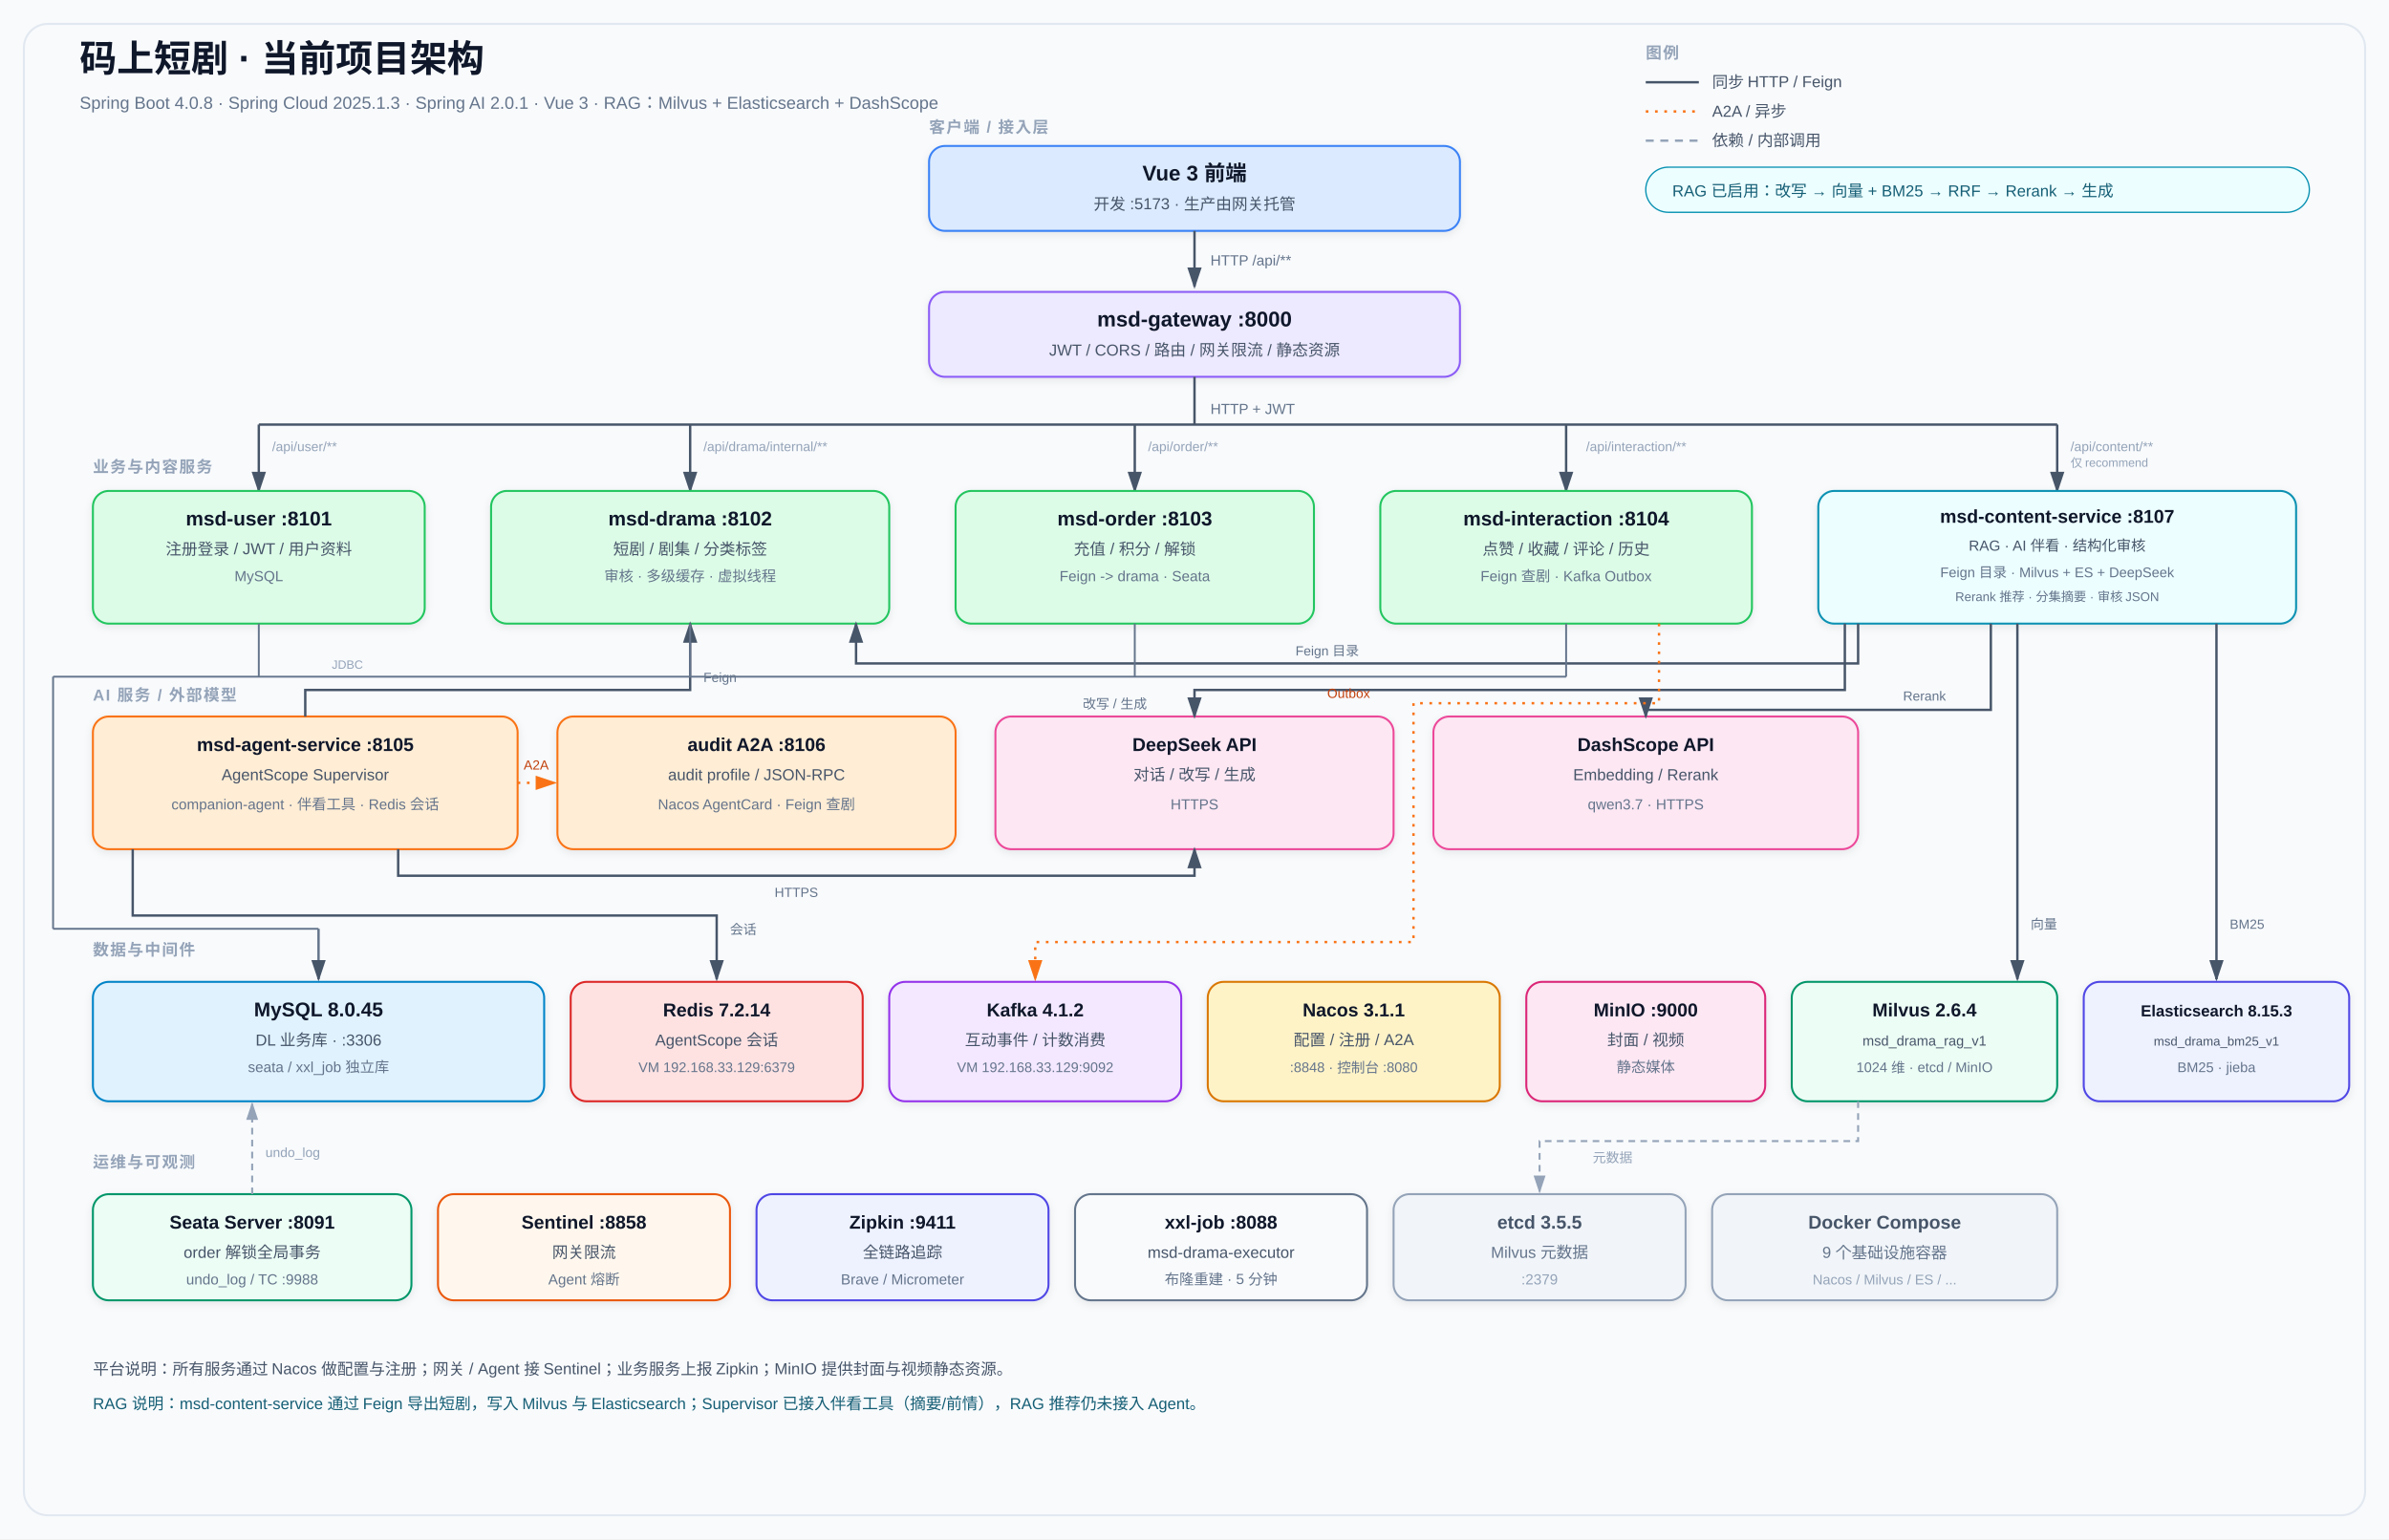
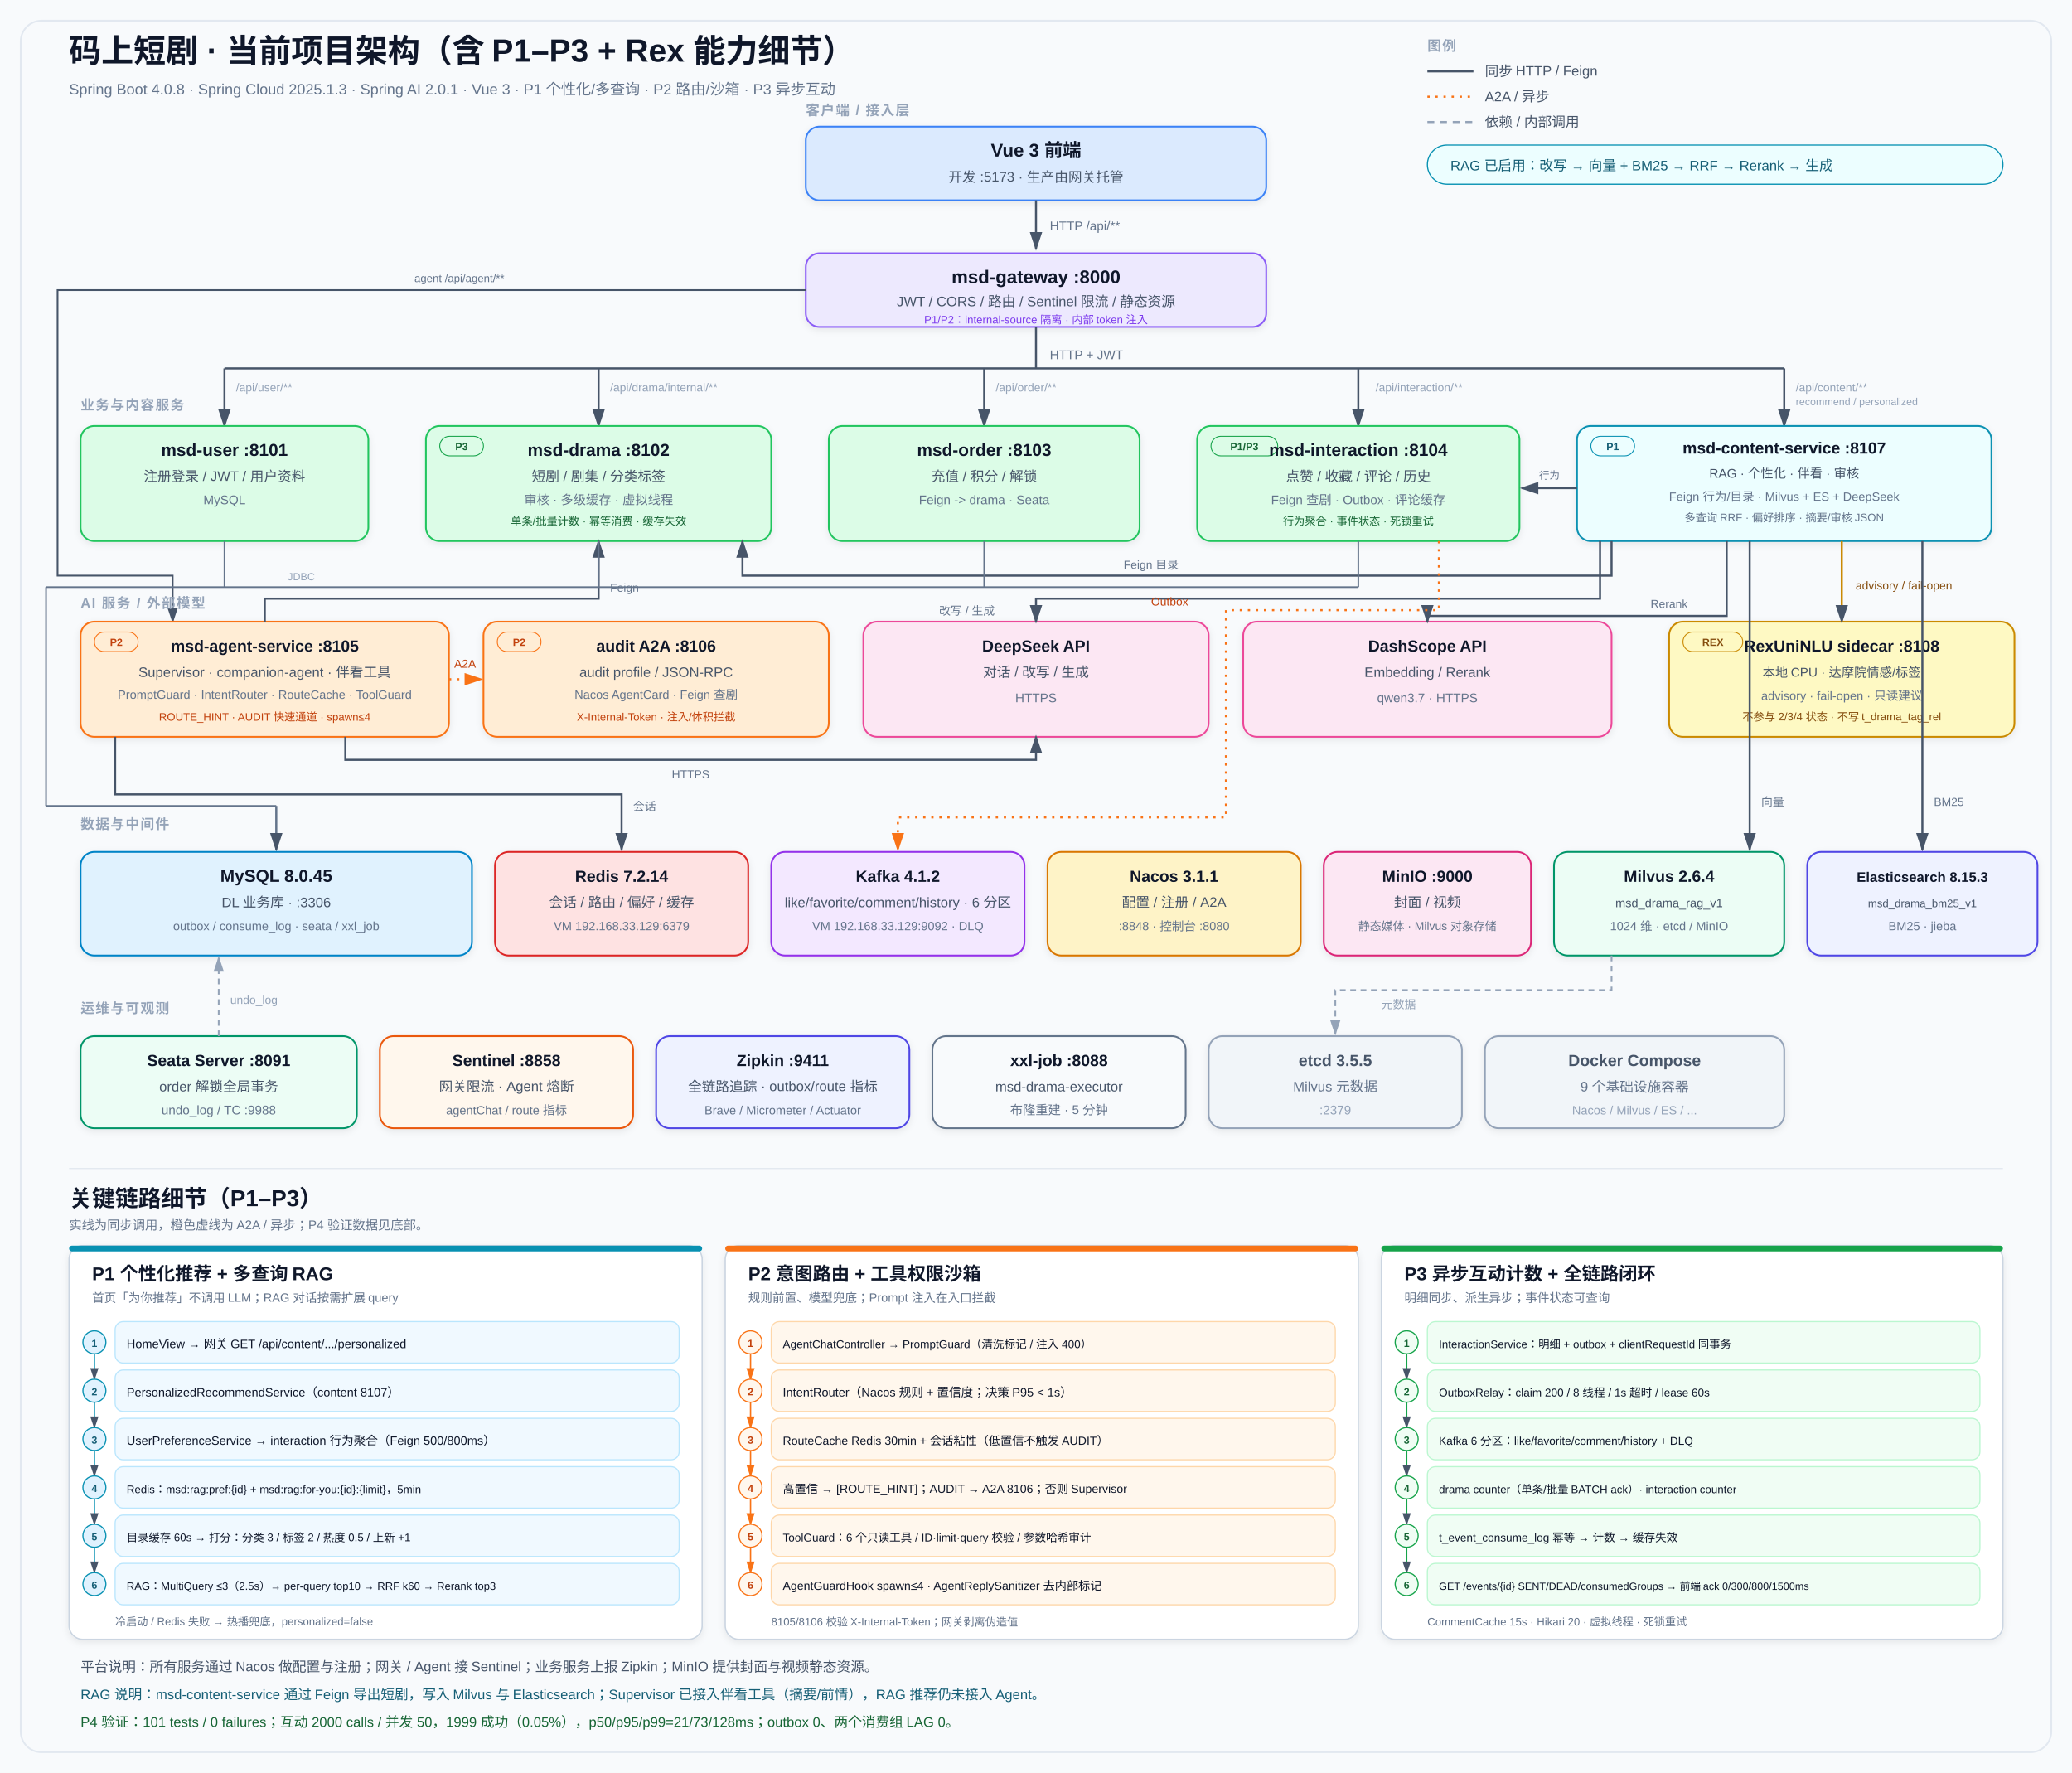
- <svg xmlns="http://www.w3.org/2000/svg" width="1800" height="1160" viewBox="0 0 1800 1160" font-family="'Segoe UI','Microsoft YaHei',Arial,sans-serif" role="img" aria-labelledby="title desc">
+ <svg xmlns="http://www.w3.org/2000/svg" width="1800" height="1540" viewBox="0 0 1800 1540" font-family="'Segoe UI','Microsoft YaHei',Arial,sans-serif" role="img" aria-labelledby="title desc">
  <defs>
    <marker id="arrow" markerWidth="10" markerHeight="10" refX="8" refY="3" orient="auto" markerUnits="strokeWidth">
      <path d="M0,0 L0,6 L9,3 z" fill="#475569" />
    </marker>
    <marker id="arrow-dot" markerWidth="10" markerHeight="10" refX="8" refY="3" orient="auto" markerUnits="strokeWidth">
      <path d="M0,0 L0,6 L9,3 z" fill="#f97316" />
    </marker>
    <marker id="arrow-dashed" markerWidth="10" markerHeight="10" refX="8" refY="3" orient="auto" markerUnits="strokeWidth">
      <path d="M0,0 L0,6 L9,3 z" fill="#94a3b8" />
    </marker>
    <filter id="shadow" x="-10%" y="-10%" width="120%" height="130%">
      <feDropShadow dx="0" dy="2" stdDeviation="3" flood-color="#0f172a" flood-opacity="0.08" />
    </filter>
  </defs>
-   <rect width="1800" height="1160" fill="#f8fafc" />
-   <rect x="18" y="18" width="1764" height="1124" rx="18" fill="none" stroke="#e2e8f0" stroke-width="1.5" />
-   <text x="60" y="54" font-size="28" font-weight="700" fill="#0f172a">码上短剧 · 当前项目架构</text>
-   <text x="60" y="82" font-size="13" fill="#64748b">Spring Boot 4.0.8 · Spring Cloud 2025.1.3 · Spring AI 2.0.1 · Vue 3 · RAG：Milvus + Elasticsearch + DashScope</text>
+   <rect width="1800" height="1540" fill="#f8fafc" />
+   <rect x="18" y="18" width="1764" height="1504" rx="18" fill="none" stroke="#e2e8f0" stroke-width="1.5" />
+   <text x="60" y="54" font-size="28" font-weight="700" fill="#0f172a">码上短剧 · 当前项目架构（含 P1–P3 + Rex 能力细节）</text>
+   <text x="60" y="82" font-size="13" fill="#64748b">Spring Boot 4.0.8 · Spring Cloud 2025.1.3 · Spring AI 2.0.1 · Vue 3 · P1 个性化/多查询 · P2 路由/沙箱 · P3 异步互动</text>
  <text x="1240" y="44" font-size="12" font-weight="600" fill="#94a3b8" letter-spacing="1">图例</text>
  <line x1="1240" y1="62" x2="1280" y2="62" stroke="#475569" stroke-width="1.8" />
  <text x="1290" y="66" font-size="12" fill="#475569">同步 HTTP / Feign</text>
  <line x1="1240" y1="84" x2="1280" y2="84" stroke="#f97316" stroke-width="1.8" stroke-dasharray="2 5" />
  <text x="1290" y="88" font-size="12" fill="#475569">A2A / 异步</text>
  <line x1="1240" y1="106" x2="1280" y2="106" stroke="#94a3b8" stroke-width="1.8" stroke-dasharray="6 5" />
  <text x="1290" y="110" font-size="12" fill="#475569">依赖 / 内部调用</text>
  <rect x="1240" y="126" width="500" height="34" rx="17" fill="#ecfeff" stroke="#0891b2" stroke-width="1" />
  <text x="1260" y="148" font-size="12" fill="#155e75">RAG 已启用：改写 → 向量 + BM25 → RRF → Rerank → 生成</text>
  <text x="700" y="100" font-size="12" font-weight="600" fill="#94a3b8" letter-spacing="1">客户端 / 接入层</text>
  <rect x="700" y="110" width="400" height="64" rx="12" fill="#dbeafe" stroke="#3b82f6" stroke-width="1.5" filter="url(#shadow)" />
  <text x="900" y="136" text-anchor="middle" font-size="16" font-weight="700" fill="#0f172a">Vue 3 前端</text>
  <text x="900" y="158" text-anchor="middle" font-size="12" fill="#475569">开发 :5173 · 生产由网关托管</text>
  <line x1="900" y1="174" x2="900" y2="216" stroke="#475569" stroke-width="1.8" marker-end="url(#arrow)" />
  <text x="912" y="200" font-size="11" fill="#64748b">HTTP /api/**</text>
  <rect x="700" y="220" width="400" height="64" rx="12" fill="#ede9fe" stroke="#8b5cf6" stroke-width="1.5" filter="url(#shadow)" />
  <text x="900" y="246" text-anchor="middle" font-size="16" font-weight="700" fill="#0f172a">msd-gateway :8000</text>
-   <text x="900" y="268" text-anchor="middle" font-size="12" fill="#475569">JWT / CORS / 路由 / 网关限流 / 静态资源</text>
+   <text x="900" y="266" text-anchor="middle" font-size="12" fill="#475569">JWT / CORS / 路由 / Sentinel 限流 / 静态资源</text>
+   <text x="900" y="281" text-anchor="middle" font-size="9.5" fill="#7c3aed">P1/P2：internal-source 隔离 · 内部 token 注入</text>
+   <polyline points="700,252 50,252 50,500 150,500 150,540" fill="none" stroke="#475569" stroke-width="1.5" marker-end="url(#arrow)" />
+   <text x="360" y="245" font-size="9.5" fill="#64748b">agent /api/agent/**</text>
  <line x1="900" y1="284" x2="900" y2="320" stroke="#475569" stroke-width="1.8" />
  <line x1="195" y1="320" x2="1550" y2="320" stroke="#475569" stroke-width="1.8" />
  <text x="912" y="312" font-size="11" fill="#64748b">HTTP + JWT</text>
  <line x1="195" y1="320" x2="195" y2="370" stroke="#475569" stroke-width="1.8" marker-end="url(#arrow)" />
  <line x1="520" y1="320" x2="520" y2="370" stroke="#475569" stroke-width="1.8" marker-end="url(#arrow)" />
  <line x1="855" y1="320" x2="855" y2="370" stroke="#475569" stroke-width="1.8" marker-end="url(#arrow)" />
  <line x1="1180" y1="320" x2="1180" y2="370" stroke="#475569" stroke-width="1.8" marker-end="url(#arrow)" />
  <line x1="1550" y1="320" x2="1550" y2="370" stroke="#475569" stroke-width="1.8" marker-end="url(#arrow)" />
  <text x="205" y="340" font-size="10" fill="#94a3b8">/api/user/**</text>
  <text x="530" y="340" font-size="10" fill="#94a3b8">/api/drama/internal/**</text>
  <text x="865" y="340" font-size="10" fill="#94a3b8">/api/order/**</text>
  <text x="1195" y="340" font-size="10" fill="#94a3b8">/api/interaction/**</text>
  <text x="1560" y="340" font-size="10" fill="#94a3b8">/api/content/**</text>
-   <text x="1560" y="352" font-size="9" fill="#94a3b8">仅 recommend</text>
+   <text x="1560" y="352" font-size="9" fill="#94a3b8">recommend / personalized</text>
  <text x="70" y="356" font-size="12" font-weight="600" fill="#94a3b8" letter-spacing="1">业务与内容服务</text>
  <rect x="70" y="370" width="250" height="100" rx="12" fill="#dcfce7" stroke="#22c55e" stroke-width="1.5" filter="url(#shadow)" />
  <text x="195" y="396" text-anchor="middle" font-size="15" font-weight="700" fill="#0f172a">msd-user :8101</text>
  <text x="195" y="418" text-anchor="middle" font-size="12" fill="#475569">注册登录 / JWT / 用户资料</text>
  <text x="195" y="438" text-anchor="middle" font-size="11" fill="#64748b">MySQL</text>
  <rect x="370" y="370" width="300" height="100" rx="12" fill="#dcfce7" stroke="#22c55e" stroke-width="1.5" filter="url(#shadow)" />
+   <rect x="382" y="379" width="38" height="17" rx="8.5" fill="#dcfce7" stroke="#16a34a" stroke-width="0.8" />
+   <text x="401" y="391" text-anchor="middle" font-size="9" font-weight="700" fill="#166534">P3</text>
  <text x="520" y="396" text-anchor="middle" font-size="15" font-weight="700" fill="#0f172a">msd-drama :8102</text>
  <text x="520" y="418" text-anchor="middle" font-size="12" fill="#475569">短剧 / 剧集 / 分类标签</text>
  <text x="520" y="438" text-anchor="middle" font-size="11" fill="#64748b">审核 · 多级缓存 · 虚拟线程</text>
+   <text x="520" y="456" text-anchor="middle" font-size="9.5" fill="#166534">单条/批量计数 · 幂等消费 · 缓存失效</text>
  <rect x="720" y="370" width="270" height="100" rx="12" fill="#dcfce7" stroke="#22c55e" stroke-width="1.5" filter="url(#shadow)" />
  <text x="855" y="396" text-anchor="middle" font-size="15" font-weight="700" fill="#0f172a">msd-order :8103</text>
  <text x="855" y="418" text-anchor="middle" font-size="12" fill="#475569">充值 / 积分 / 解锁</text>
  <text x="855" y="438" text-anchor="middle" font-size="11" fill="#64748b">Feign -&gt; drama · Seata</text>
  <rect x="1040" y="370" width="280" height="100" rx="12" fill="#dcfce7" stroke="#22c55e" stroke-width="1.5" filter="url(#shadow)" />
+   <rect x="1052" y="379" width="58" height="17" rx="8.5" fill="#dcfce7" stroke="#16a34a" stroke-width="0.8" />
+   <text x="1081" y="391" text-anchor="middle" font-size="9" font-weight="700" fill="#166534">P1/P3</text>
  <text x="1180" y="396" text-anchor="middle" font-size="15" font-weight="700" fill="#0f172a">msd-interaction :8104</text>
  <text x="1180" y="418" text-anchor="middle" font-size="12" fill="#475569">点赞 / 收藏 / 评论 / 历史</text>
-   <text x="1180" y="438" text-anchor="middle" font-size="11" fill="#64748b">Feign 查剧 · Kafka Outbox</text>
+   <text x="1180" y="438" text-anchor="middle" font-size="11" fill="#64748b">Feign 查剧 · Outbox · 评论缓存</text>
+   <text x="1180" y="456" text-anchor="middle" font-size="9.5" fill="#166534">行为聚合 · 事件状态 · 死锁重试</text>
  <rect x="1370" y="370" width="360" height="100" rx="12" fill="#ecfeff" stroke="#0891b2" stroke-width="1.5" filter="url(#shadow)" />
+   <rect x="1382" y="379" width="38" height="17" rx="8.5" fill="#ecfeff" stroke="#0891b2" stroke-width="0.8" />
+   <text x="1401" y="391" text-anchor="middle" font-size="9" font-weight="700" fill="#155e75">P1</text>
  <text x="1550" y="394" text-anchor="middle" font-size="14" font-weight="700" fill="#0f172a">msd-content-service :8107</text>
-   <text x="1550" y="415" text-anchor="middle" font-size="11" fill="#475569">RAG · AI 伴看 · 结构化审核</text>
-   <text x="1550" y="435" text-anchor="middle" font-size="10.5" fill="#64748b">Feign 目录 · Milvus + ES + DeepSeek</text>
-   <text x="1550" y="453" text-anchor="middle" font-size="9.5" fill="#64748b">Rerank 推荐 · 分集摘要 · 审核 JSON</text>
+   <text x="1550" y="415" text-anchor="middle" font-size="11" fill="#475569">RAG · 个性化 · 伴看 · 审核</text>
+   <text x="1550" y="435" text-anchor="middle" font-size="10.5" fill="#64748b">Feign 行为/目录 · Milvus + ES + DeepSeek</text>
+   <text x="1550" y="453" text-anchor="middle" font-size="9.5" fill="#64748b">多查询 RRF · 偏好排序 · 摘要/审核 JSON</text>
+   <line x1="1370" y1="424" x2="1322" y2="424" stroke="#475569" stroke-width="1.8" marker-end="url(#arrow)" />
+   <text x="1346" y="416" text-anchor="middle" font-size="9" fill="#64748b">行为</text>
  <text x="70" y="528" font-size="12" font-weight="600" fill="#94a3b8" letter-spacing="1">AI 服务 / 外部模型</text>
  <rect x="70" y="540" width="320" height="100" rx="12" fill="#ffedd5" stroke="#f97316" stroke-width="1.5" filter="url(#shadow)" />
+   <rect x="82" y="549" width="38" height="17" rx="8.5" fill="#ffedd5" stroke="#f97316" stroke-width="0.8" />
+   <text x="101" y="561" text-anchor="middle" font-size="9" font-weight="700" fill="#c2410c">P2</text>
  <text x="230" y="566" text-anchor="middle" font-size="14" font-weight="700" fill="#0f172a">msd-agent-service :8105</text>
-   <text x="230" y="588" text-anchor="middle" font-size="12" fill="#475569">AgentScope Supervisor</text>
-   <text x="230" y="610" text-anchor="middle" font-size="11" fill="#64748b">companion-agent · 伴看工具 · Redis 会话</text>
+   <text x="230" y="588" text-anchor="middle" font-size="12" fill="#475569">Supervisor · companion-agent · 伴看工具</text>
+   <text x="230" y="607" text-anchor="middle" font-size="10.5" fill="#64748b">PromptGuard · IntentRouter · RouteCache · ToolGuard</text>
+   <text x="230" y="626" text-anchor="middle" font-size="9.5" fill="#c2410c">ROUTE_HINT · AUDIT 快速通道 · spawn≤4</text>
  <rect x="420" y="540" width="300" height="100" rx="12" fill="#ffedd5" stroke="#f97316" stroke-width="1.5" filter="url(#shadow)" />
+   <rect x="432" y="549" width="38" height="17" rx="8.5" fill="#ffedd5" stroke="#f97316" stroke-width="0.8" />
+   <text x="451" y="561" text-anchor="middle" font-size="9" font-weight="700" fill="#c2410c">P2</text>
  <text x="570" y="566" text-anchor="middle" font-size="14" font-weight="700" fill="#0f172a">audit A2A :8106</text>
  <text x="570" y="588" text-anchor="middle" font-size="12" fill="#475569">audit profile / JSON-RPC</text>
-   <text x="570" y="610" text-anchor="middle" font-size="11" fill="#64748b">Nacos AgentCard · Feign 查剧</text>
+   <text x="570" y="607" text-anchor="middle" font-size="10.5" fill="#64748b">Nacos AgentCard · Feign 查剧</text>
+   <text x="570" y="626" text-anchor="middle" font-size="9.5" fill="#c2410c">X-Internal-Token · 注入/体积拦截</text>
  <rect x="750" y="540" width="300" height="100" rx="12" fill="#fce7f3" stroke="#ec4899" stroke-width="1.5" filter="url(#shadow)" />
  <text x="900" y="566" text-anchor="middle" font-size="14" font-weight="700" fill="#0f172a">DeepSeek API</text>
  <text x="900" y="588" text-anchor="middle" font-size="12" fill="#475569">对话 / 改写 / 生成</text>
  <text x="900" y="610" text-anchor="middle" font-size="11" fill="#64748b">HTTPS</text>
  <rect x="1080" y="540" width="320" height="100" rx="12" fill="#fce7f3" stroke="#ec4899" stroke-width="1.5" filter="url(#shadow)" />
  <text x="1240" y="566" text-anchor="middle" font-size="14" font-weight="700" fill="#0f172a">DashScope API</text>
  <text x="1240" y="588" text-anchor="middle" font-size="12" fill="#475569">Embedding / Rerank</text>
  <text x="1240" y="610" text-anchor="middle" font-size="11" fill="#64748b">qwen3.7 · HTTPS</text>
+   <rect x="1450" y="540" width="300" height="100" rx="12" fill="#fef9c3" stroke="#ca8a04" stroke-width="1.5" filter="url(#shadow)" />
+   <rect x="1462" y="549" width="52" height="17" rx="8.5" fill="#fef9c3" stroke="#ca8a04" stroke-width="0.8" />
+   <text x="1488" y="561" text-anchor="middle" font-size="9" font-weight="700" fill="#854d0e">REX</text>
+   <text x="1600" y="566" text-anchor="middle" font-size="14" font-weight="700" fill="#0f172a">RexUniNLU sidecar :8108</text>
+   <text x="1600" y="588" text-anchor="middle" font-size="11" fill="#475569">本地 CPU · 达摩院情感/标签</text>
+   <text x="1600" y="608" text-anchor="middle" font-size="10.5" fill="#64748b">advisory · fail-open · 只读建议</text>
+   <text x="1600" y="626" text-anchor="middle" font-size="9.5" fill="#854d0e">不参与 2/3/4 状态 · 不写 t_drama_tag_rel</text>
  <polyline points="1400,470 1400,500 645,500 645,470" fill="none" stroke="#475569" stroke-width="1.8" marker-end="url(#arrow)" />
  <text x="1000" y="494" text-anchor="middle" font-size="10" fill="#64748b">Feign 目录</text>
  <polyline points="1390,470 1390,520 900,520 900,540" fill="none" stroke="#475569" stroke-width="1.8" marker-end="url(#arrow)" />
  <text x="840" y="534" text-anchor="middle" font-size="10" fill="#64748b">改写 / 生成</text>
  <polyline points="1500,470 1500,535 1240,535 1240,540" fill="none" stroke="#475569" stroke-width="1.8" marker-end="url(#arrow)" />
  <text x="1450" y="528" text-anchor="middle" font-size="10" fill="#64748b">Rerank</text>
+   <line x1="1600" y1="470" x2="1600" y2="540" stroke="#ca8a04" stroke-width="1.8" marker-end="url(#arrow)" />
+   <text x="1612" y="512" font-size="10" fill="#854d0e">advisory / fail-open</text>
  <line x1="1520" y1="470" x2="1520" y2="738" stroke="#475569" stroke-width="1.8" marker-end="url(#arrow)" />
  <text x="1530" y="700" font-size="10" fill="#64748b">向量</text>
  <line x1="1670" y1="470" x2="1670" y2="738" stroke="#475569" stroke-width="1.8" marker-end="url(#arrow)" />
  <text x="1680" y="700" font-size="10" fill="#64748b">BM25</text>
  <polyline points="230,540 230,520 520,520 520,470" fill="none" stroke="#475569" stroke-width="1.8" marker-end="url(#arrow)" />
  <text x="530" y="514" font-size="10" fill="#64748b">Feign</text>
  <line x1="390" y1="590" x2="418" y2="590" stroke="#f97316" stroke-width="1.8" stroke-dasharray="2 5" marker-end="url(#arrow-dot)" />
  <text x="404" y="580" text-anchor="middle" font-size="10" fill="#c2410c">A2A</text>
  <polyline points="300,640 300,660 900,660 900,640" fill="none" stroke="#475569" stroke-width="1.8" marker-end="url(#arrow)" />
  <text x="600" y="676" text-anchor="middle" font-size="10" fill="#64748b">HTTPS</text>
  <polyline points="100,640 100,690 540,690 540,738" fill="none" stroke="#475569" stroke-width="1.8" marker-end="url(#arrow)" />
  <text x="550" y="704" font-size="10" fill="#64748b">会话</text>
  <line x1="195" y1="470" x2="195" y2="510" stroke="#64748b" stroke-width="1.4" />
  <line x1="520" y1="470" x2="520" y2="510" stroke="#64748b" stroke-width="1.4" />
  <line x1="855" y1="470" x2="855" y2="510" stroke="#64748b" stroke-width="1.4" />
  <line x1="1180" y1="470" x2="1180" y2="510" stroke="#64748b" stroke-width="1.4" />
  <line x1="40" y1="510" x2="1180" y2="510" stroke="#64748b" stroke-width="1.4" />
  <line x1="40" y1="510" x2="40" y2="700" stroke="#64748b" stroke-width="1.4" />
  <line x1="40" y1="700" x2="240" y2="700" stroke="#64748b" stroke-width="1.4" />
  <line x1="240" y1="700" x2="240" y2="738" stroke="#64748b" stroke-width="1.8" marker-end="url(#arrow)" />
  <text x="250" y="504" font-size="9" fill="#94a3b8">JDBC</text>
  <polyline points="1250,470 1250,530 1065,530 1065,710 780,710 780,738" fill="none" stroke="#f97316" stroke-width="1.8" stroke-dasharray="2 5" marker-end="url(#arrow-dot)" />
  <text x="1000" y="526" font-size="10" fill="#c2410c">Outbox</text>
  <text x="70" y="720" font-size="12" font-weight="600" fill="#94a3b8" letter-spacing="1">数据与中间件</text>
  <rect x="70" y="740" width="340" height="90" rx="12" fill="#e0f2fe" stroke="#0284c7" stroke-width="1.5" filter="url(#shadow)" />
  <text x="240" y="766" text-anchor="middle" font-size="15" font-weight="700" fill="#0f172a">MySQL 8.0.45</text>
  <text x="240" y="788" text-anchor="middle" font-size="12" fill="#475569">DL 业务库 · :3306</text>
-   <text x="240" y="808" text-anchor="middle" font-size="11" fill="#64748b">seata / xxl_job 独立库</text>
+   <text x="240" y="808" text-anchor="middle" font-size="10.5" fill="#64748b">outbox / consume_log · seata / xxl_job</text>
  <rect x="430" y="740" width="220" height="90" rx="12" fill="#fee2e2" stroke="#dc2626" stroke-width="1.5" filter="url(#shadow)" />
  <text x="540" y="766" text-anchor="middle" font-size="14" font-weight="700" fill="#0f172a">Redis 7.2.14</text>
-   <text x="540" y="788" text-anchor="middle" font-size="12" fill="#475569">AgentScope 会话</text>
+   <text x="540" y="788" text-anchor="middle" font-size="12" fill="#475569">会话 / 路由 / 偏好 / 缓存</text>
  <text x="540" y="808" text-anchor="middle" font-size="10.5" fill="#64748b">VM 192.168.33.129:6379</text>
  <rect x="670" y="740" width="220" height="90" rx="12" fill="#f3e8ff" stroke="#9333ea" stroke-width="1.5" filter="url(#shadow)" />
  <text x="780" y="766" text-anchor="middle" font-size="14" font-weight="700" fill="#0f172a">Kafka 4.1.2</text>
-   <text x="780" y="788" text-anchor="middle" font-size="12" fill="#475569">互动事件 / 计数消费</text>
-   <text x="780" y="808" text-anchor="middle" font-size="10.5" fill="#64748b">VM 192.168.33.129:9092</text>
+   <text x="780" y="788" text-anchor="middle" font-size="12" fill="#475569">like/favorite/comment/history · 6 分区</text>
+   <text x="780" y="808" text-anchor="middle" font-size="10.5" fill="#64748b">VM 192.168.33.129:9092 · DLQ</text>
  <rect x="910" y="740" width="220" height="90" rx="12" fill="#fef3c7" stroke="#d97706" stroke-width="1.5" filter="url(#shadow)" />
  <text x="1020" y="766" text-anchor="middle" font-size="14" font-weight="700" fill="#0f172a">Nacos 3.1.1</text>
  <text x="1020" y="788" text-anchor="middle" font-size="12" fill="#475569">配置 / 注册 / A2A</text>
  <text x="1020" y="808" text-anchor="middle" font-size="10.5" fill="#64748b">:8848 · 控制台 :8080</text>
  <rect x="1150" y="740" width="180" height="90" rx="12" fill="#fce7f3" stroke="#db2777" stroke-width="1.5" filter="url(#shadow)" />
  <text x="1240" y="766" text-anchor="middle" font-size="14" font-weight="700" fill="#0f172a">MinIO :9000</text>
  <text x="1240" y="788" text-anchor="middle" font-size="12" fill="#475569">封面 / 视频</text>
-   <text x="1240" y="808" text-anchor="middle" font-size="11" fill="#64748b">静态媒体</text>
+   <text x="1240" y="808" text-anchor="middle" font-size="10" fill="#64748b">静态媒体 · Milvus 对象存储</text>
  <rect x="1350" y="740" width="200" height="90" rx="12" fill="#ecfdf5" stroke="#059669" stroke-width="1.5" filter="url(#shadow)" />
  <text x="1450" y="766" text-anchor="middle" font-size="14" font-weight="700" fill="#0f172a">Milvus 2.6.4</text>
  <text x="1450" y="788" text-anchor="middle" font-size="10.5" fill="#475569">msd_drama_rag_v1</text>
  <text x="1450" y="808" text-anchor="middle" font-size="10.5" fill="#64748b">1024 维 · etcd / MinIO</text>
  <rect x="1570" y="740" width="200" height="90" rx="12" fill="#eef2ff" stroke="#4f46e5" stroke-width="1.5" filter="url(#shadow)" />
  <text x="1670" y="766" text-anchor="middle" font-size="12" font-weight="700" fill="#0f172a">Elasticsearch 8.15.3</text>
  <text x="1670" y="788" text-anchor="middle" font-size="9.5" fill="#475569">msd_drama_bm25_v1</text>
  <text x="1670" y="808" text-anchor="middle" font-size="10.5" fill="#64748b">BM25 · jieba</text>
  <text x="70" y="880" font-size="12" font-weight="600" fill="#94a3b8" letter-spacing="1">运维与可观测</text>
  <rect x="70" y="900" width="240" height="80" rx="12" fill="#ecfdf5" stroke="#059669" stroke-width="1.5" filter="url(#shadow)" />
  <text x="190" y="926" text-anchor="middle" font-size="14" font-weight="700" fill="#0f172a">Seata Server :8091</text>
  <text x="190" y="948" text-anchor="middle" font-size="12" fill="#475569">order 解锁全局事务</text>
  <text x="190" y="968" text-anchor="middle" font-size="11" fill="#64748b">undo_log / TC :9988</text>
  <rect x="330" y="900" width="220" height="80" rx="12" fill="#fff7ed" stroke="#ea580c" stroke-width="1.5" filter="url(#shadow)" />
  <text x="440" y="926" text-anchor="middle" font-size="14" font-weight="700" fill="#0f172a">Sentinel :8858</text>
-   <text x="440" y="948" text-anchor="middle" font-size="12" fill="#475569">网关限流</text>
-   <text x="440" y="968" text-anchor="middle" font-size="11" fill="#64748b">Agent 熔断</text>
+   <text x="440" y="948" text-anchor="middle" font-size="12" fill="#475569">网关限流 · Agent 熔断</text>
+   <text x="440" y="968" text-anchor="middle" font-size="10.5" fill="#64748b">agentChat / route 指标</text>
  <rect x="570" y="900" width="220" height="80" rx="12" fill="#eef2ff" stroke="#4f46e5" stroke-width="1.5" filter="url(#shadow)" />
  <text x="680" y="926" text-anchor="middle" font-size="14" font-weight="700" fill="#0f172a">Zipkin :9411</text>
-   <text x="680" y="948" text-anchor="middle" font-size="12" fill="#475569">全链路追踪</text>
-   <text x="680" y="968" text-anchor="middle" font-size="11" fill="#64748b">Brave / Micrometer</text>
+   <text x="680" y="948" text-anchor="middle" font-size="12" fill="#475569">全链路追踪 · outbox/route 指标</text>
+   <text x="680" y="968" text-anchor="middle" font-size="10.5" fill="#64748b">Brave / Micrometer / Actuator</text>
  <rect x="810" y="900" width="220" height="80" rx="12" fill="#f8fafc" stroke="#64748b" stroke-width="1.5" filter="url(#shadow)" />
  <text x="920" y="926" text-anchor="middle" font-size="14" font-weight="700" fill="#0f172a">xxl-job :8088</text>
  <text x="920" y="948" text-anchor="middle" font-size="12" fill="#475569">msd-drama-executor</text>
  <text x="920" y="968" text-anchor="middle" font-size="11" fill="#64748b">布隆重建 · 5 分钟</text>
  <rect x="1050" y="900" width="220" height="80" rx="12" fill="#f1f5f9" stroke="#94a3b8" stroke-width="1.5" filter="url(#shadow)" />
  <text x="1160" y="926" text-anchor="middle" font-size="14" font-weight="700" fill="#475569">etcd 3.5.5</text>
  <text x="1160" y="948" text-anchor="middle" font-size="12" fill="#64748b">Milvus 元数据</text>
  <text x="1160" y="968" text-anchor="middle" font-size="11" fill="#94a3b8">:2379</text>
  <rect x="1290" y="900" width="260" height="80" rx="12" fill="#f1f5f9" stroke="#94a3b8" stroke-width="1.5" filter="url(#shadow)" />
  <text x="1420" y="926" text-anchor="middle" font-size="14" font-weight="700" fill="#475569">Docker Compose</text>
  <text x="1420" y="948" text-anchor="middle" font-size="12" fill="#64748b">9 个基础设施容器</text>
  <text x="1420" y="968" text-anchor="middle" font-size="10.5" fill="#94a3b8">Nacos / Milvus / ES / ...</text>
  <line x1="190" y1="900" x2="190" y2="832" stroke="#94a3b8" stroke-width="1.5" stroke-dasharray="5 4" marker-end="url(#arrow-dashed)" />
  <text x="200" y="872" font-size="10" fill="#94a3b8">undo_log</text>
  <polyline points="1400,830 1400,860 1160,860 1160,898" fill="none" stroke="#94a3b8" stroke-width="1.5" stroke-dasharray="5 4" marker-end="url(#arrow-dashed)" />
  <text x="1200" y="876" font-size="10" fill="#94a3b8">元数据</text>
-   <text x="70" y="1036" font-size="12" fill="#475569">平台说明：所有服务通过 Nacos 做配置与注册；网关 / Agent 接 Sentinel；业务服务上报 Zipkin；MinIO 提供封面与视频静态资源。</text>
-   <text x="70" y="1062" font-size="12" fill="#155e75">RAG 说明：msd-content-service 通过 Feign 导出短剧，写入 Milvus 与 Elasticsearch；Supervisor 已接入伴看工具（摘要/前情），RAG 推荐仍未接入 Agent。</text>
+   <line x1="60" y1="1015" x2="1740" y2="1015" stroke="#e2e8f0" stroke-width="1" />
+   <text x="60" y="1048" font-size="20" font-weight="700" fill="#0f172a">关键链路细节（P1–P3）</text>
+   <text x="60" y="1068" font-size="11" fill="#64748b">实线为同步调用，橙色虚线为 A2A / 异步；P4 验证数据见底部。</text>
+   <rect x="60" y="1082" width="550" height="342" rx="12" fill="#ffffff" stroke="#cbd5e1" stroke-width="1.2" filter="url(#shadow)" />
+   <rect x="60" y="1082" width="550" height="5" rx="2.5" fill="#0891b2" />
+   <text x="80" y="1112" font-size="16" font-weight="700" fill="#0f172a">P1 个性化推荐 + 多查询 RAG</text>
+   <text x="80" y="1131" font-size="10.5" fill="#64748b">首页「为你推荐」不调用 LLM；RAG 对话按需扩展 query</text>
+   <circle cx="82" cy="1166" r="10" fill="#e0f2fe" stroke="#0891b2" stroke-width="1" />
+   <text x="82" y="1170" text-anchor="middle" font-size="9" font-weight="700" fill="#155e75">1</text>
+   <rect x="100" y="1148" width="490" height="36" rx="7" fill="#f0f9ff" stroke="#bae6fd" stroke-width="1" />
+   <text x="110" y="1171" font-size="10.5" fill="#0f172a">HomeView → 网关 GET /api/content/.../personalized</text>
+   <line x1="82" y1="1176" x2="82" y2="1198" stroke="#0891b2" stroke-width="1.2" marker-end="url(#arrow)" />
+   <circle cx="82" cy="1208" r="10" fill="#e0f2fe" stroke="#0891b2" stroke-width="1" />
+   <text x="82" y="1212" text-anchor="middle" font-size="9" font-weight="700" fill="#155e75">2</text>
+   <rect x="100" y="1190" width="490" height="36" rx="7" fill="#f0f9ff" stroke="#bae6fd" stroke-width="1" />
+   <text x="110" y="1213" font-size="10.5" fill="#0f172a">PersonalizedRecommendService（content 8107）</text>
+   <line x1="82" y1="1218" x2="82" y2="1240" stroke="#0891b2" stroke-width="1.2" marker-end="url(#arrow)" />
+   <circle cx="82" cy="1250" r="10" fill="#e0f2fe" stroke="#0891b2" stroke-width="1" />
+   <text x="82" y="1254" text-anchor="middle" font-size="9" font-weight="700" fill="#155e75">3</text>
+   <rect x="100" y="1232" width="490" height="36" rx="7" fill="#f0f9ff" stroke="#bae6fd" stroke-width="1" />
+   <text x="110" y="1255" font-size="10.5" fill="#0f172a">UserPreferenceService → interaction 行为聚合（Feign 500/800ms）</text>
+   <line x1="82" y1="1260" x2="82" y2="1282" stroke="#0891b2" stroke-width="1.2" marker-end="url(#arrow)" />
+   <circle cx="82" cy="1292" r="10" fill="#e0f2fe" stroke="#0891b2" stroke-width="1" />
+   <text x="82" y="1296" text-anchor="middle" font-size="9" font-weight="700" fill="#155e75">4</text>
+   <rect x="100" y="1274" width="490" height="36" rx="7" fill="#f0f9ff" stroke="#bae6fd" stroke-width="1" />
+   <text x="110" y="1297" font-size="9.6" fill="#0f172a">Redis：msd:rag:pref:{id} + msd:rag:for-you:{id}:{limit}，5min</text>
+   <line x1="82" y1="1302" x2="82" y2="1324" stroke="#0891b2" stroke-width="1.2" marker-end="url(#arrow)" />
+   <circle cx="82" cy="1334" r="10" fill="#e0f2fe" stroke="#0891b2" stroke-width="1" />
+   <text x="82" y="1338" text-anchor="middle" font-size="9" font-weight="700" fill="#155e75">5</text>
+   <rect x="100" y="1316" width="490" height="36" rx="7" fill="#f0f9ff" stroke="#bae6fd" stroke-width="1" />
+   <text x="110" y="1339" font-size="9.6" fill="#0f172a">目录缓存 60s → 打分：分类 3 / 标签 2 / 热度 0.5 / 上新 +1</text>
+   <line x1="82" y1="1344" x2="82" y2="1366" stroke="#0891b2" stroke-width="1.2" marker-end="url(#arrow)" />
+   <circle cx="82" cy="1376" r="10" fill="#e0f2fe" stroke="#0891b2" stroke-width="1" />
+   <text x="82" y="1380" text-anchor="middle" font-size="9" font-weight="700" fill="#155e75">6</text>
+   <rect x="100" y="1358" width="490" height="36" rx="7" fill="#f0f9ff" stroke="#bae6fd" stroke-width="1" />
+   <text x="110" y="1381" font-size="9.4" fill="#0f172a">RAG：MultiQuery ≤3（2.5s）→ per-query top10 → RRF k60 → Rerank top3</text>
+   <text x="100" y="1412" font-size="9.5" fill="#64748b">冷启动 / Redis 失败 → 热播兜底，personalized=false</text>
+   <rect x="630" y="1082" width="550" height="342" rx="12" fill="#ffffff" stroke="#cbd5e1" stroke-width="1.2" filter="url(#shadow)" />
+   <rect x="630" y="1082" width="550" height="5" rx="2.5" fill="#f97316" />
+   <text x="650" y="1112" font-size="16" font-weight="700" fill="#0f172a">P2 意图路由 + 工具权限沙箱</text>
+   <text x="650" y="1131" font-size="10.5" fill="#64748b">规则前置、模型兜底；Prompt 注入在入口拦截</text>
+   <circle cx="652" cy="1166" r="10" fill="#fff7ed" stroke="#f97316" stroke-width="1" />
+   <text x="652" y="1170" text-anchor="middle" font-size="9" font-weight="700" fill="#c2410c">1</text>
+   <rect x="670" y="1148" width="490" height="36" rx="7" fill="#fff7ed" stroke="#fed7aa" stroke-width="1" />
+   <text x="680" y="1171" font-size="9.8" fill="#0f172a">AgentChatController → PromptGuard（清洗标记 / 注入 400）</text>
+   <line x1="652" y1="1176" x2="652" y2="1198" stroke="#f97316" stroke-width="1.2" marker-end="url(#arrow-dot)" />
+   <circle cx="652" cy="1208" r="10" fill="#fff7ed" stroke="#f97316" stroke-width="1" />
+   <text x="652" y="1212" text-anchor="middle" font-size="9" font-weight="700" fill="#c2410c">2</text>
+   <rect x="670" y="1190" width="490" height="36" rx="7" fill="#fff7ed" stroke="#fed7aa" stroke-width="1" />
+   <text x="680" y="1213" font-size="10.5" fill="#0f172a">IntentRouter（Nacos 规则 + 置信度；决策 P95 &lt; 1s）</text>
+   <line x1="652" y1="1218" x2="652" y2="1240" stroke="#f97316" stroke-width="1.2" marker-end="url(#arrow-dot)" />
+   <circle cx="652" cy="1250" r="10" fill="#fff7ed" stroke="#f97316" stroke-width="1" />
+   <text x="652" y="1254" text-anchor="middle" font-size="9" font-weight="700" fill="#c2410c">3</text>
+   <rect x="670" y="1232" width="490" height="36" rx="7" fill="#fff7ed" stroke="#fed7aa" stroke-width="1" />
+   <text x="680" y="1255" font-size="10.2" fill="#0f172a">RouteCache Redis 30min + 会话粘性（低置信不触发 AUDIT）</text>
+   <line x1="652" y1="1260" x2="652" y2="1282" stroke="#f97316" stroke-width="1.2" marker-end="url(#arrow-dot)" />
+   <circle cx="652" cy="1292" r="10" fill="#fff7ed" stroke="#f97316" stroke-width="1" />
+   <text x="652" y="1296" text-anchor="middle" font-size="9" font-weight="700" fill="#c2410c">4</text>
+   <rect x="670" y="1274" width="490" height="36" rx="7" fill="#fff7ed" stroke="#fed7aa" stroke-width="1" />
+   <text x="680" y="1297" font-size="10.2" fill="#0f172a">高置信 → [ROUTE_HINT]；AUDIT → A2A 8106；否则 Supervisor</text>
+   <line x1="652" y1="1302" x2="652" y2="1324" stroke="#f97316" stroke-width="1.2" marker-end="url(#arrow-dot)" />
+   <circle cx="652" cy="1334" r="10" fill="#fff7ed" stroke="#f97316" stroke-width="1" />
+   <text x="652" y="1338" text-anchor="middle" font-size="9" font-weight="700" fill="#c2410c">5</text>
+   <rect x="670" y="1316" width="490" height="36" rx="7" fill="#fff7ed" stroke="#fed7aa" stroke-width="1" />
+   <text x="680" y="1339" font-size="9.8" fill="#0f172a">ToolGuard：6 个只读工具 / ID·limit·query 校验 / 参数哈希审计</text>
+   <line x1="652" y1="1344" x2="652" y2="1366" stroke="#f97316" stroke-width="1.2" marker-end="url(#arrow-dot)" />
+   <circle cx="652" cy="1376" r="10" fill="#fff7ed" stroke="#f97316" stroke-width="1" />
+   <text x="652" y="1380" text-anchor="middle" font-size="9" font-weight="700" fill="#c2410c">6</text>
+   <rect x="670" y="1358" width="490" height="36" rx="7" fill="#fff7ed" stroke="#fed7aa" stroke-width="1" />
+   <text x="680" y="1381" font-size="10.2" fill="#0f172a">AgentGuardHook spawn≤4 · AgentReplySanitizer 去内部标记</text>
+   <text x="670" y="1412" font-size="9.5" fill="#64748b">8105/8106 校验 X-Internal-Token；网关剥离伪造值</text>
+   <rect x="1200" y="1082" width="540" height="342" rx="12" fill="#ffffff" stroke="#cbd5e1" stroke-width="1.2" filter="url(#shadow)" />
+   <rect x="1200" y="1082" width="540" height="5" rx="2.5" fill="#16a34a" />
+   <text x="1220" y="1112" font-size="16" font-weight="700" fill="#0f172a">P3 异步互动计数 + 全链路闭环</text>
+   <text x="1220" y="1131" font-size="10.5" fill="#64748b">明细同步、派生异步；事件状态可查询</text>
+   <circle cx="1222" cy="1166" r="10" fill="#f0fdf4" stroke="#16a34a" stroke-width="1" />
+   <text x="1222" y="1170" text-anchor="middle" font-size="9" font-weight="700" fill="#166534">1</text>
+   <rect x="1240" y="1148" width="480" height="36" rx="7" fill="#f0fdf4" stroke="#bbf7d0" stroke-width="1" />
+   <text x="1250" y="1171" font-size="9.6" fill="#0f172a">InteractionService：明细 + outbox + clientRequestId 同事务</text>
+   <line x1="1222" y1="1176" x2="1222" y2="1198" stroke="#16a34a" stroke-width="1.2" marker-end="url(#arrow)" />
+   <circle cx="1222" cy="1208" r="10" fill="#f0fdf4" stroke="#16a34a" stroke-width="1" />
+   <text x="1222" y="1212" text-anchor="middle" font-size="9" font-weight="700" fill="#166534">2</text>
+   <rect x="1240" y="1190" width="480" height="36" rx="7" fill="#f0fdf4" stroke="#bbf7d0" stroke-width="1" />
+   <text x="1250" y="1213" font-size="9.8" fill="#0f172a">OutboxRelay：claim 200 / 8 线程 / 1s 超时 / lease 60s</text>
+   <line x1="1222" y1="1218" x2="1222" y2="1240" stroke="#16a34a" stroke-width="1.2" marker-end="url(#arrow)" />
+   <circle cx="1222" cy="1250" r="10" fill="#f0fdf4" stroke="#16a34a" stroke-width="1" />
+   <text x="1222" y="1254" text-anchor="middle" font-size="9" font-weight="700" fill="#166534">3</text>
+   <rect x="1240" y="1232" width="480" height="36" rx="7" fill="#f0fdf4" stroke="#bbf7d0" stroke-width="1" />
+   <text x="1250" y="1255" font-size="9.8" fill="#0f172a">Kafka 6 分区：like/favorite/comment/history + DLQ</text>
+   <line x1="1222" y1="1260" x2="1222" y2="1282" stroke="#16a34a" stroke-width="1.2" marker-end="url(#arrow)" />
+   <circle cx="1222" cy="1292" r="10" fill="#f0fdf4" stroke="#16a34a" stroke-width="1" />
+   <text x="1222" y="1296" text-anchor="middle" font-size="9" font-weight="700" fill="#166534">4</text>
+   <rect x="1240" y="1274" width="480" height="36" rx="7" fill="#f0fdf4" stroke="#bbf7d0" stroke-width="1" />
+   <text x="1250" y="1297" font-size="9.6" fill="#0f172a">drama counter（单条/批量 BATCH ack）· interaction counter</text>
+   <line x1="1222" y1="1302" x2="1222" y2="1324" stroke="#16a34a" stroke-width="1.2" marker-end="url(#arrow)" />
+   <circle cx="1222" cy="1334" r="10" fill="#f0fdf4" stroke="#16a34a" stroke-width="1" />
+   <text x="1222" y="1338" text-anchor="middle" font-size="9" font-weight="700" fill="#166534">5</text>
+   <rect x="1240" y="1316" width="480" height="36" rx="7" fill="#f0fdf4" stroke="#bbf7d0" stroke-width="1" />
+   <text x="1250" y="1339" font-size="9.8" fill="#0f172a">t_event_consume_log 幂等 → 计数 → 缓存失效</text>
+   <line x1="1222" y1="1344" x2="1222" y2="1366" stroke="#16a34a" stroke-width="1.2" marker-end="url(#arrow)" />
+   <circle cx="1222" cy="1376" r="10" fill="#f0fdf4" stroke="#16a34a" stroke-width="1" />
+   <text x="1222" y="1380" text-anchor="middle" font-size="9" font-weight="700" fill="#166534">6</text>
+   <rect x="1240" y="1358" width="480" height="36" rx="7" fill="#f0fdf4" stroke="#bbf7d0" stroke-width="1" />
+   <text x="1250" y="1381" font-size="9.1" fill="#0f172a">GET /events/{id} SENT/DEAD/consumedGroups → 前端 ack 0/300/800/1500ms</text>
+   <text x="1240" y="1412" font-size="9.5" fill="#64748b">CommentCache 15s · Hikari 20 · 虚拟线程 · 死锁重试</text>
+   <text x="70" y="1452" font-size="12" fill="#475569">平台说明：所有服务通过 Nacos 做配置与注册；网关 / Agent 接 Sentinel；业务服务上报 Zipkin；MinIO 提供封面与视频静态资源。</text>
+   <text x="70" y="1476" font-size="12" fill="#155e75">RAG 说明：msd-content-service 通过 Feign 导出短剧，写入 Milvus 与 Elasticsearch；Supervisor 已接入伴看工具（摘要/前情），RAG 推荐仍未接入 Agent。</text>
+   <text x="70" y="1500" font-size="12" fill="#166534">P4 验证：101 tests / 0 failures；互动 2000 calls / 并发 50，1999 成功（0.05%），p50/p95/p99=21/73/128ms；outbox 0、两个消费组 LAG 0。</text>
</svg>
